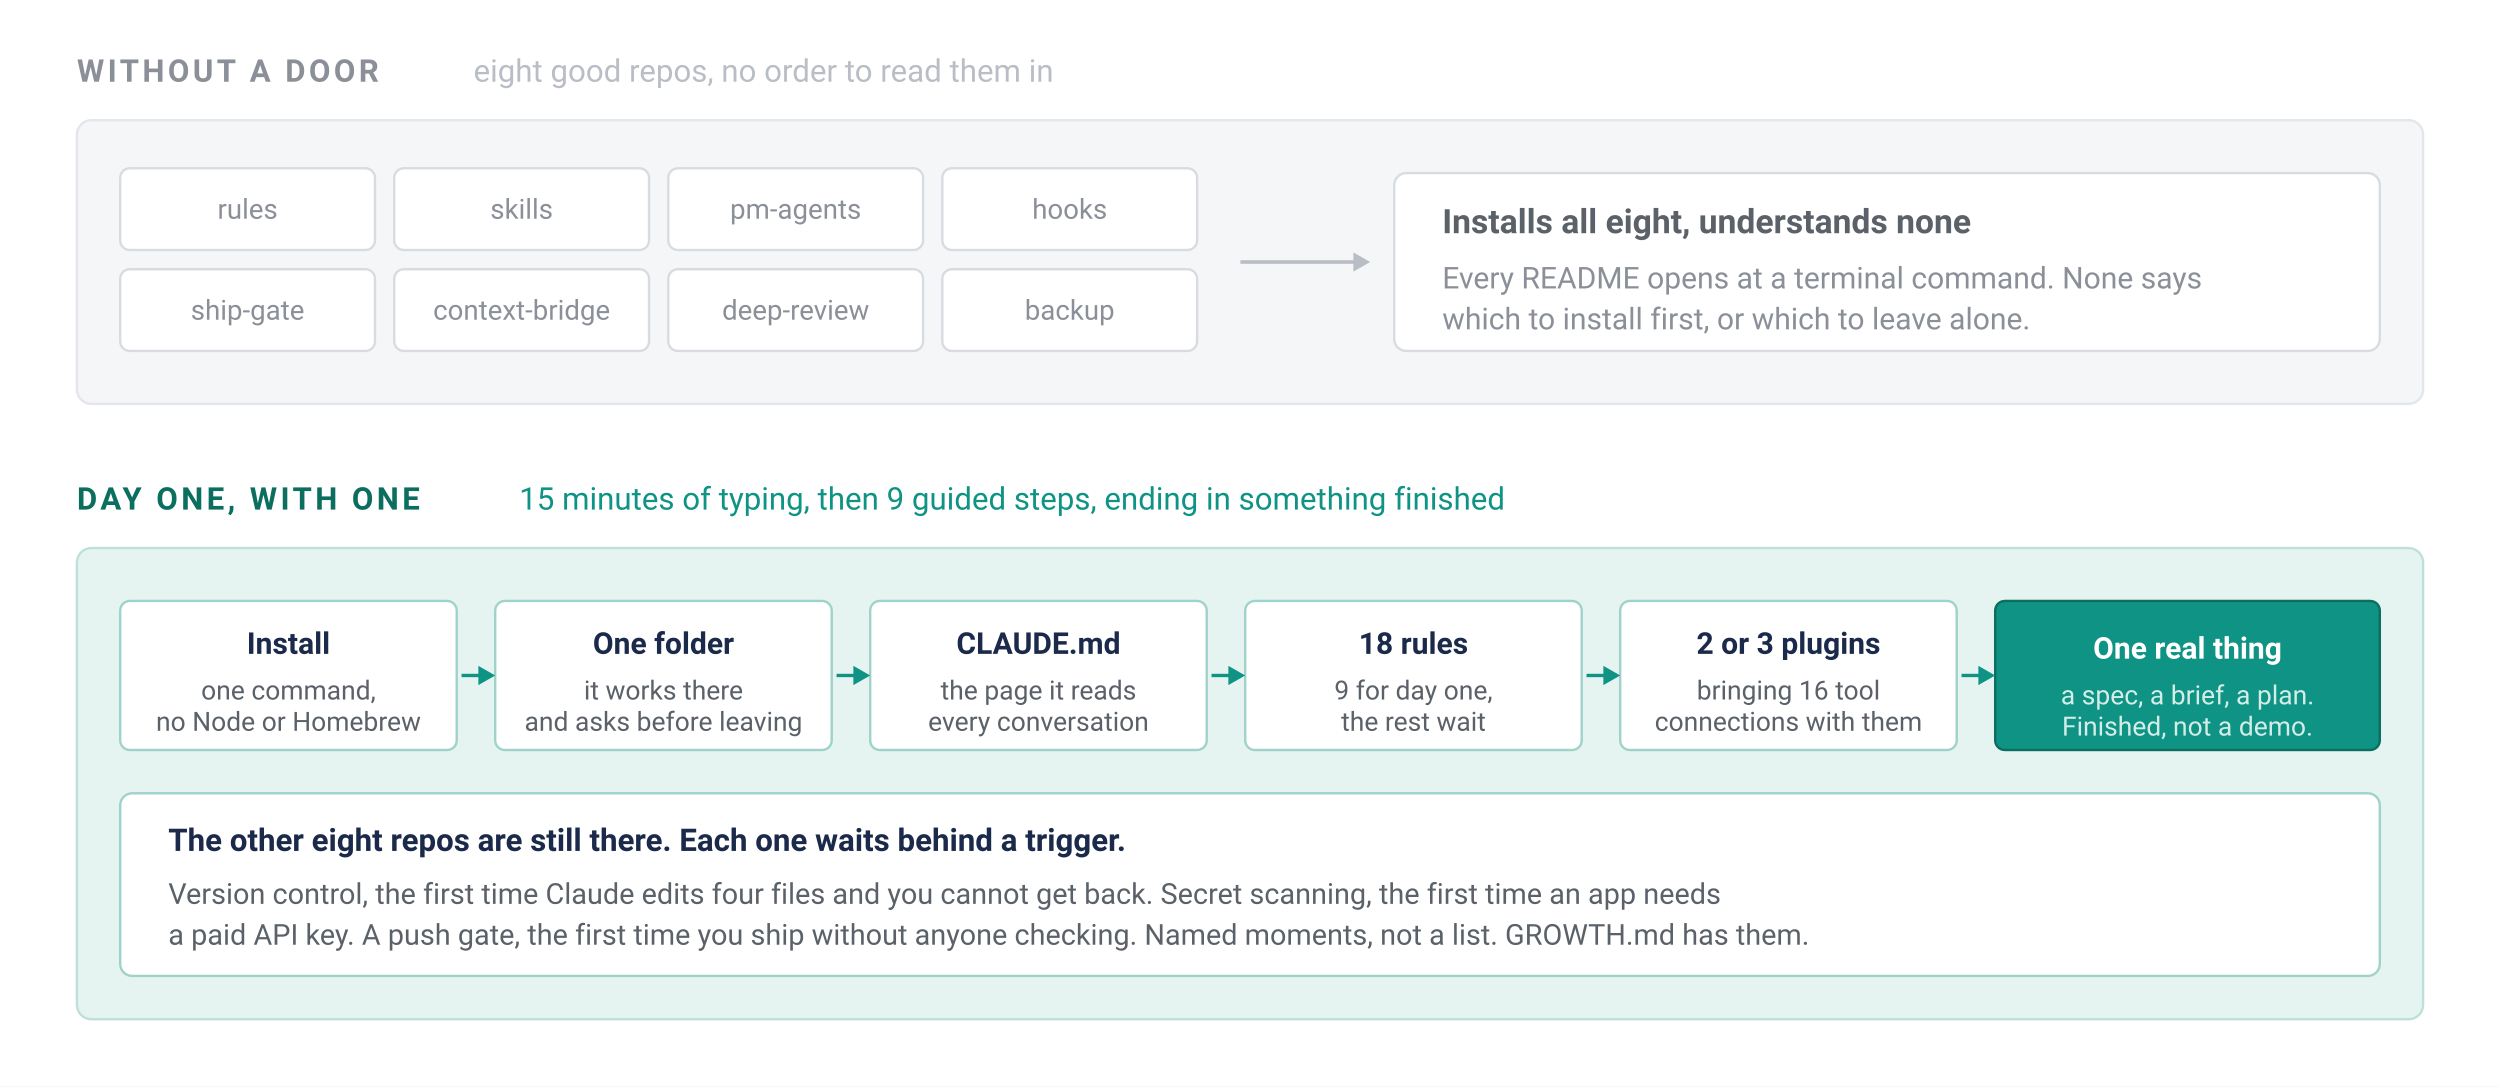
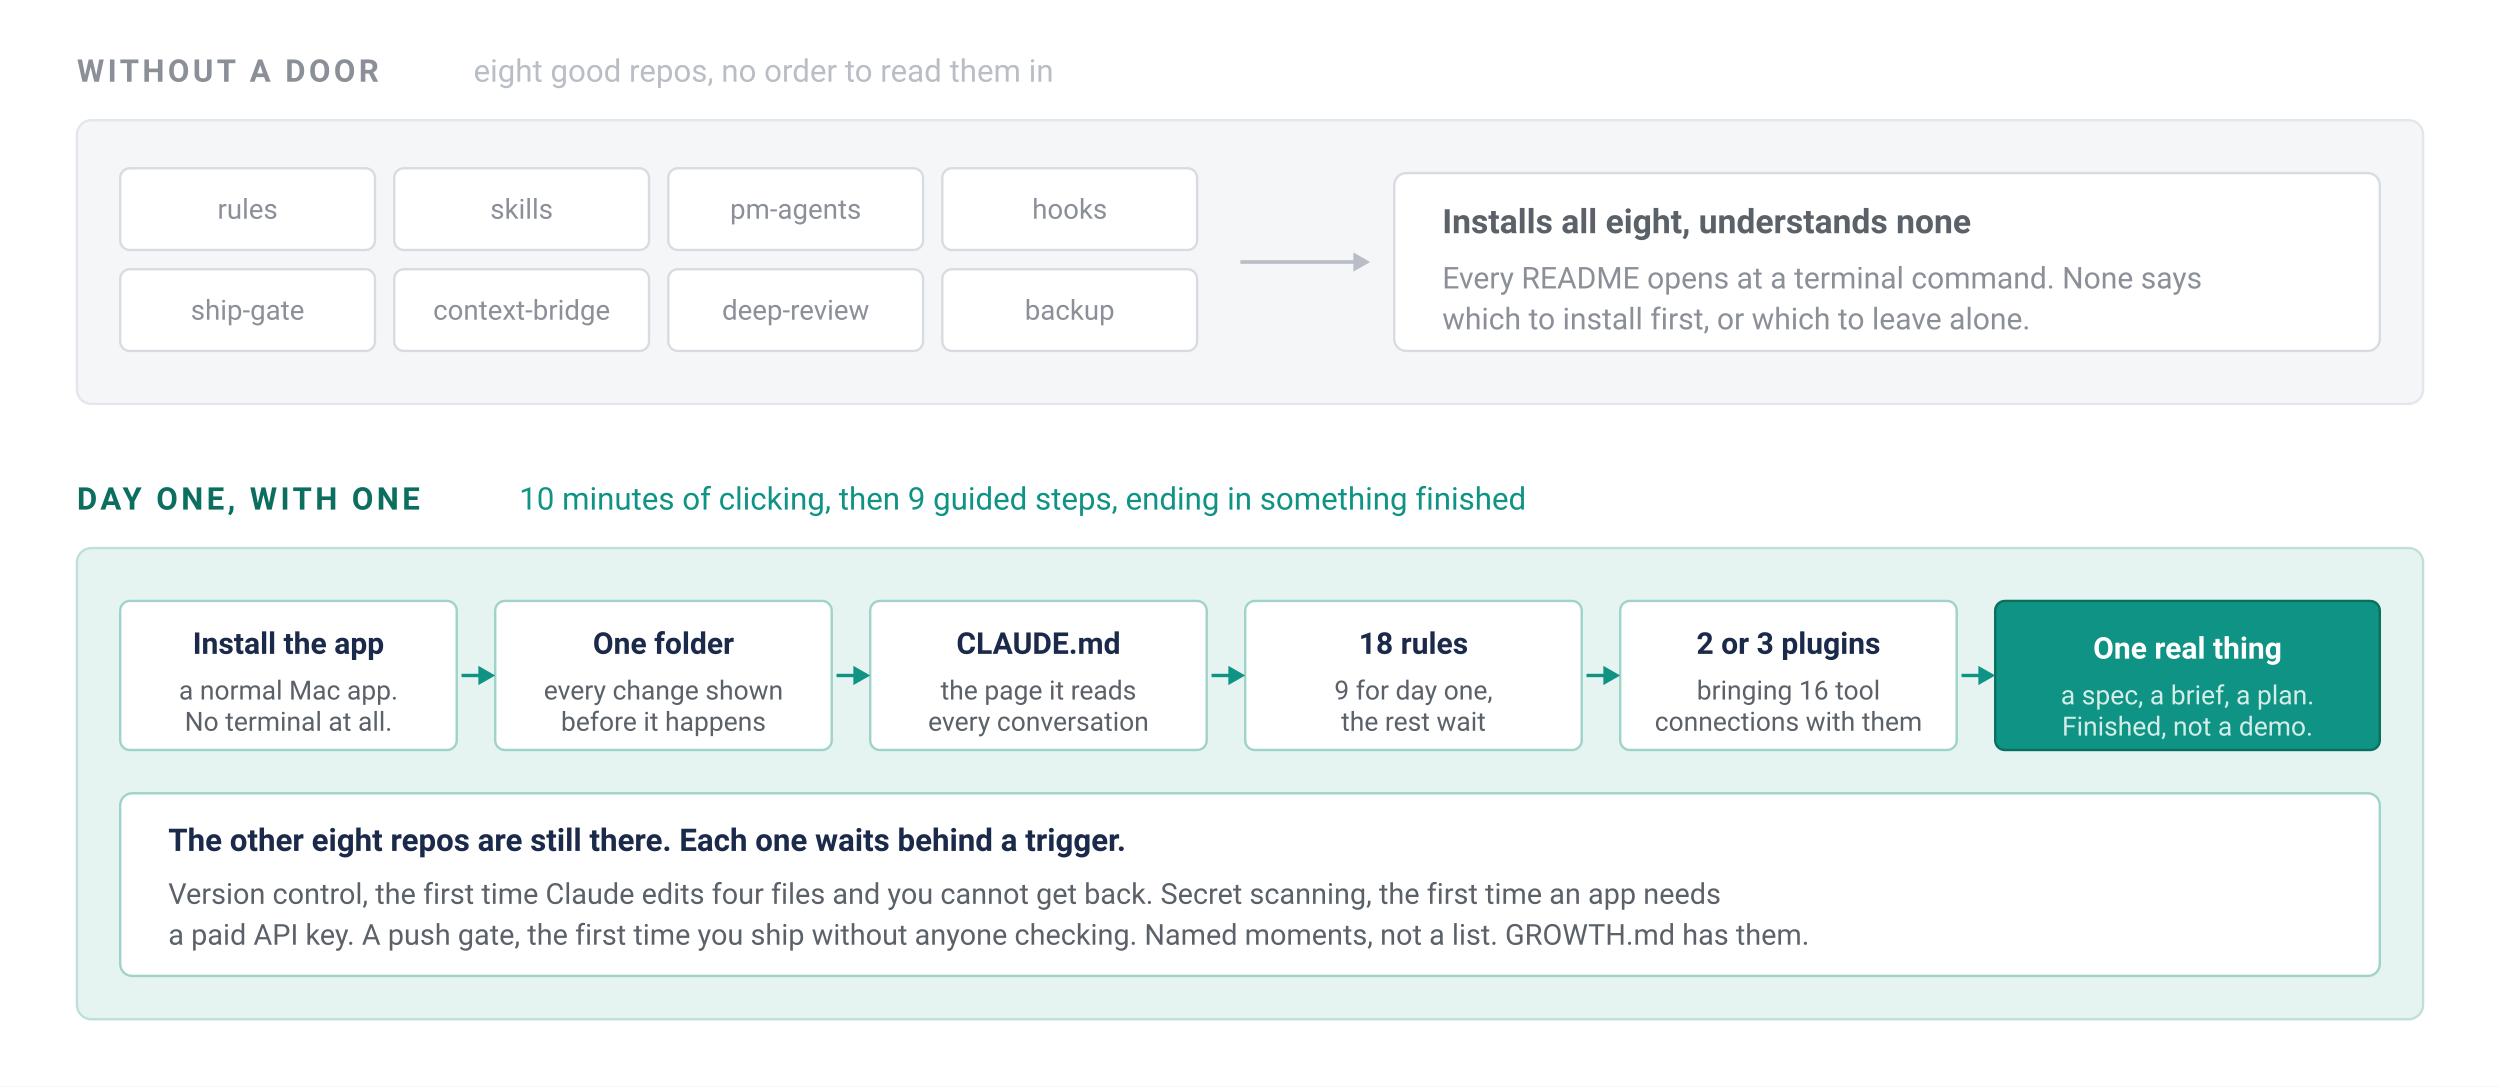
- <svg xmlns="http://www.w3.org/2000/svg" viewBox="0 0 1040 452" width="1040" height="452" role="img" aria-label="Without a front door, a newcomer meets eight separate Claude Code repos with no order and no starting point, installs all eight, understands none of them, and stops trusting the setup. With this kit, day one is fifteen minutes of typing followed by nine guided steps: install Claude Code, install git, one project folder, a CLAUDE.md plus eighteen rules, two or three plugins that bring sixteen tool connections, and one real piece of work finished. Everything else stays locked behind a trigger, a specific moment that tells you when to add it, described in GROWTH.md.">
+ <svg xmlns="http://www.w3.org/2000/svg" viewBox="0 0 1040 452" width="1040" height="452" role="img" aria-label="Without a front door, a newcomer meets eight separate Claude Code repos with no order and no starting point, installs all eight, understands none of them, and stops trusting the setup. With this kit, day one is ten minutes of clicking followed by nine guided steps: install the Claude desktop app, pick one project folder where every change is shown before it happens, a CLAUDE.md plus eighteen rules, two or three plugins that bring sixteen tool connections, and one real piece of work finished. Everything else stays locked behind a trigger, a specific moment that tells you when to add it, described in GROWTH.md.">
  <rect width="1040" height="452" fill="#FFFFFF" />
  <g font-family="-apple-system, BlinkMacSystemFont, 'Segoe UI', Roboto, Helvetica, Arial, sans-serif">
    <text x="32" y="34" font-size="13" font-weight="700" fill="#8A8F98" letter-spacing="1.4">WITHOUT A DOOR</text>
    <text x="197" y="34" font-size="13" fill="#B9BEC6">eight good repos, no order to read them in</text>
    <rect x="32" y="50" width="976" height="118" rx="6" fill="#F5F6F7" stroke="#E3E6EA" />
    <g font-size="11.5" fill="#8A8F98" text-anchor="middle">
      <rect x="50" y="70" width="106" height="34" rx="4" fill="#FFFFFF" stroke="#D8DCE1" />
      <text x="103" y="91">rules</text>
      <rect x="164" y="70" width="106" height="34" rx="4" fill="#FFFFFF" stroke="#D8DCE1" />
      <text x="217" y="91">skills</text>
      <rect x="278" y="70" width="106" height="34" rx="4" fill="#FFFFFF" stroke="#D8DCE1" />
      <text x="331" y="91">pm-agents</text>
      <rect x="392" y="70" width="106" height="34" rx="4" fill="#FFFFFF" stroke="#D8DCE1" />
      <text x="445" y="91">hooks</text>
      <rect x="50" y="112" width="106" height="34" rx="4" fill="#FFFFFF" stroke="#D8DCE1" />
      <text x="103" y="133">ship-gate</text>
      <rect x="164" y="112" width="106" height="34" rx="4" fill="#FFFFFF" stroke="#D8DCE1" />
      <text x="217" y="133">context-bridge</text>
      <rect x="278" y="112" width="106" height="34" rx="4" fill="#FFFFFF" stroke="#D8DCE1" />
      <text x="331" y="133">deep-review</text>
      <rect x="392" y="112" width="106" height="34" rx="4" fill="#FFFFFF" stroke="#D8DCE1" />
      <text x="445" y="133">backup</text>
    </g>
    <path d="M516 109 L568 109" stroke="#B9BEC6" stroke-width="1.5" fill="none" />
    <path d="M563 105 L570 109 L563 113 Z" fill="#B9BEC6" />
    <rect x="580" y="72" width="410" height="74" rx="5" fill="#FFFFFF" stroke="#D8DCE1" />
    <text x="600" y="97" font-size="14" font-weight="600" fill="#5B6169">Installs all eight, understands none</text>
    <text x="600" y="120" font-size="12.5" fill="#8A8F98">Every README opens at a terminal command. None says</text>
    <text x="600" y="137" font-size="12.5" fill="#8A8F98">which to install first, or which to leave alone.</text>
    <text x="32" y="212" font-size="13" font-weight="700" fill="#0B6E5F" letter-spacing="1.4">DAY ONE, WITH ONE</text>
-     <text x="216" y="212" font-size="13" fill="#0E9384">15 minutes of typing, then 9 guided steps, ending in something finished</text>
+     <text x="216" y="212" font-size="13" fill="#0E9384">10 minutes of clicking, then 9 guided steps, ending in something finished</text>
    <rect x="32" y="228" width="976" height="196" rx="6" fill="#E6F4F1" stroke="#BFE0DA" />
    <g text-anchor="middle">
      <rect x="50" y="250" width="140" height="62" rx="4" fill="#FFFFFF" stroke="#9FD3CA" />
-       <text x="120" y="272" font-size="12.5" font-weight="600" fill="#1B2A4A">Install</text>
-       <text x="120" y="291" font-size="11" fill="#5B6169">one command,</text>
-       <text x="120" y="304" font-size="11" fill="#5B6169">no Node or Homebrew</text>
+       <text x="120" y="272" font-size="12.5" font-weight="600" fill="#1B2A4A">Install the app</text>
+       <text x="120" y="291" font-size="11" fill="#5B6169">a normal Mac app.</text>
+       <text x="120" y="304" font-size="11" fill="#5B6169">No terminal at all.</text>
      <rect x="206" y="250" width="140" height="62" rx="4" fill="#FFFFFF" stroke="#9FD3CA" />
      <text x="276" y="272" font-size="12.5" font-weight="600" fill="#1B2A4A">One folder</text>
-       <text x="276" y="291" font-size="11" fill="#5B6169">it works there</text>
-       <text x="276" y="304" font-size="11" fill="#5B6169">and asks before leaving</text>
+       <text x="276" y="291" font-size="11" fill="#5B6169">every change shown</text>
+       <text x="276" y="304" font-size="11" fill="#5B6169">before it happens</text>
      <rect x="362" y="250" width="140" height="62" rx="4" fill="#FFFFFF" stroke="#9FD3CA" />
      <text x="432" y="272" font-size="12.5" font-weight="600" fill="#1B2A4A">CLAUDE.md</text>
      <text x="432" y="291" font-size="11" fill="#5B6169">the page it reads</text>
      <text x="432" y="304" font-size="11" fill="#5B6169">every conversation</text>
      <rect x="518" y="250" width="140" height="62" rx="4" fill="#FFFFFF" stroke="#9FD3CA" />
      <text x="588" y="272" font-size="12.5" font-weight="600" fill="#1B2A4A">18 rules</text>
      <text x="588" y="291" font-size="11" fill="#5B6169">9 for day one,</text>
      <text x="588" y="304" font-size="11" fill="#5B6169">the rest wait</text>
      <rect x="674" y="250" width="140" height="62" rx="4" fill="#FFFFFF" stroke="#9FD3CA" />
      <text x="744" y="272" font-size="12.5" font-weight="600" fill="#1B2A4A">2 or 3 plugins</text>
      <text x="744" y="291" font-size="11" fill="#5B6169">bringing 16 tool</text>
      <text x="744" y="304" font-size="11" fill="#5B6169">connections with them</text>
      <rect x="830" y="250" width="160" height="62" rx="4" fill="#0E9384" stroke="#0B6E5F" />
      <text x="910" y="274" font-size="12.5" font-weight="700" fill="#FFFFFF">One real thing</text>
      <text x="910" y="293" font-size="11" fill="#D5EDE8">a spec, a brief, a plan.</text>
      <text x="910" y="306" font-size="11" fill="#D5EDE8">Finished, not a demo.</text>
    </g>
    <g stroke="#0E9384" stroke-width="1.4" fill="none">
      <path d="M192 281 L204 281" />
      <path d="M348 281 L360 281" />
      <path d="M504 281 L516 281" />
      <path d="M660 281 L672 281" />
      <path d="M816 281 L828 281" />
    </g>
    <g fill="#0E9384">
      <path d="M199 277 L206 281 L199 285 Z" />
      <path d="M355 277 L362 281 L355 285 Z" />
      <path d="M511 277 L518 281 L511 285 Z" />
      <path d="M667 277 L674 281 L667 285 Z" />
      <path d="M823 277 L830 281 L823 285 Z" />
    </g>
    <rect x="50" y="330" width="940" height="76" rx="5" fill="#FFFFFF" stroke="#9FD3CA" />
    <text x="70" y="354" font-size="13" font-weight="600" fill="#1B2A4A">The other eight repos are still there. Each one waits behind a trigger.</text>
    <text x="70" y="376" font-size="12" fill="#5B6169">Version control, the first time Claude edits four files and you cannot get back. Secret scanning, the first time an app needs</text>
    <text x="70" y="393" font-size="12" fill="#5B6169">a paid API key. A push gate, the first time you ship without anyone checking. Named moments, not a list. GROWTH.md has them.</text>
  </g>
</svg>
